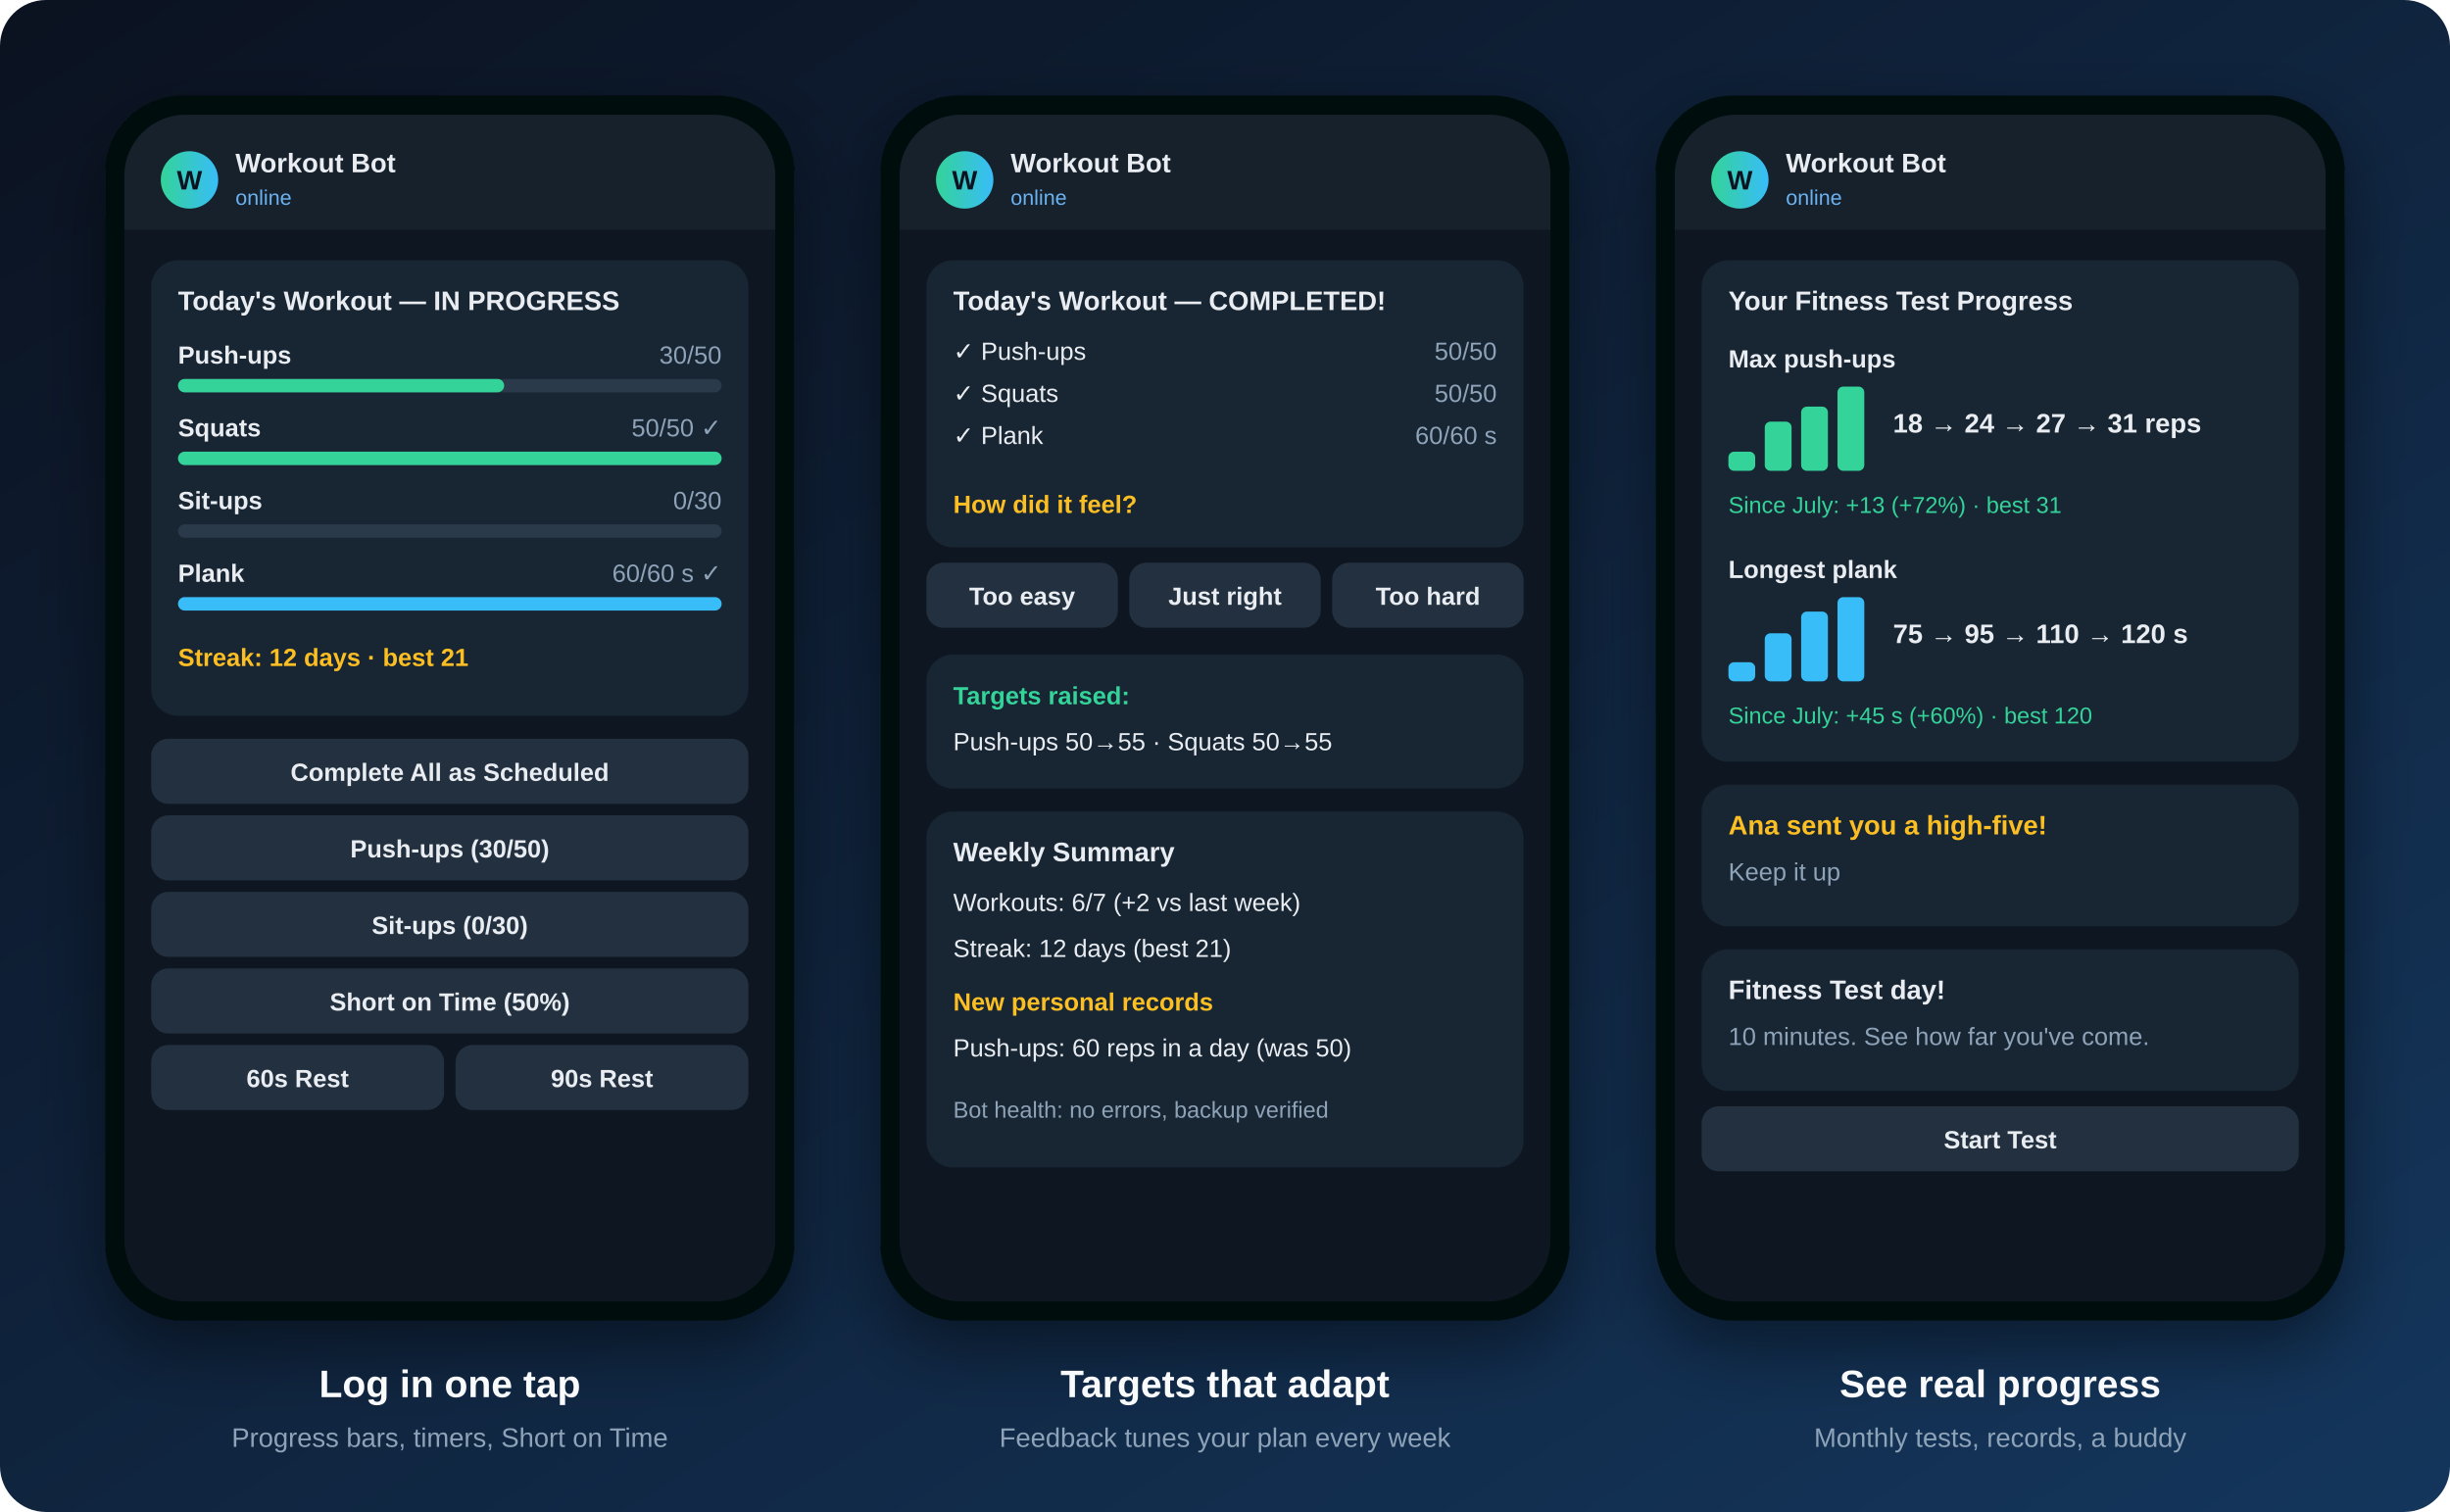
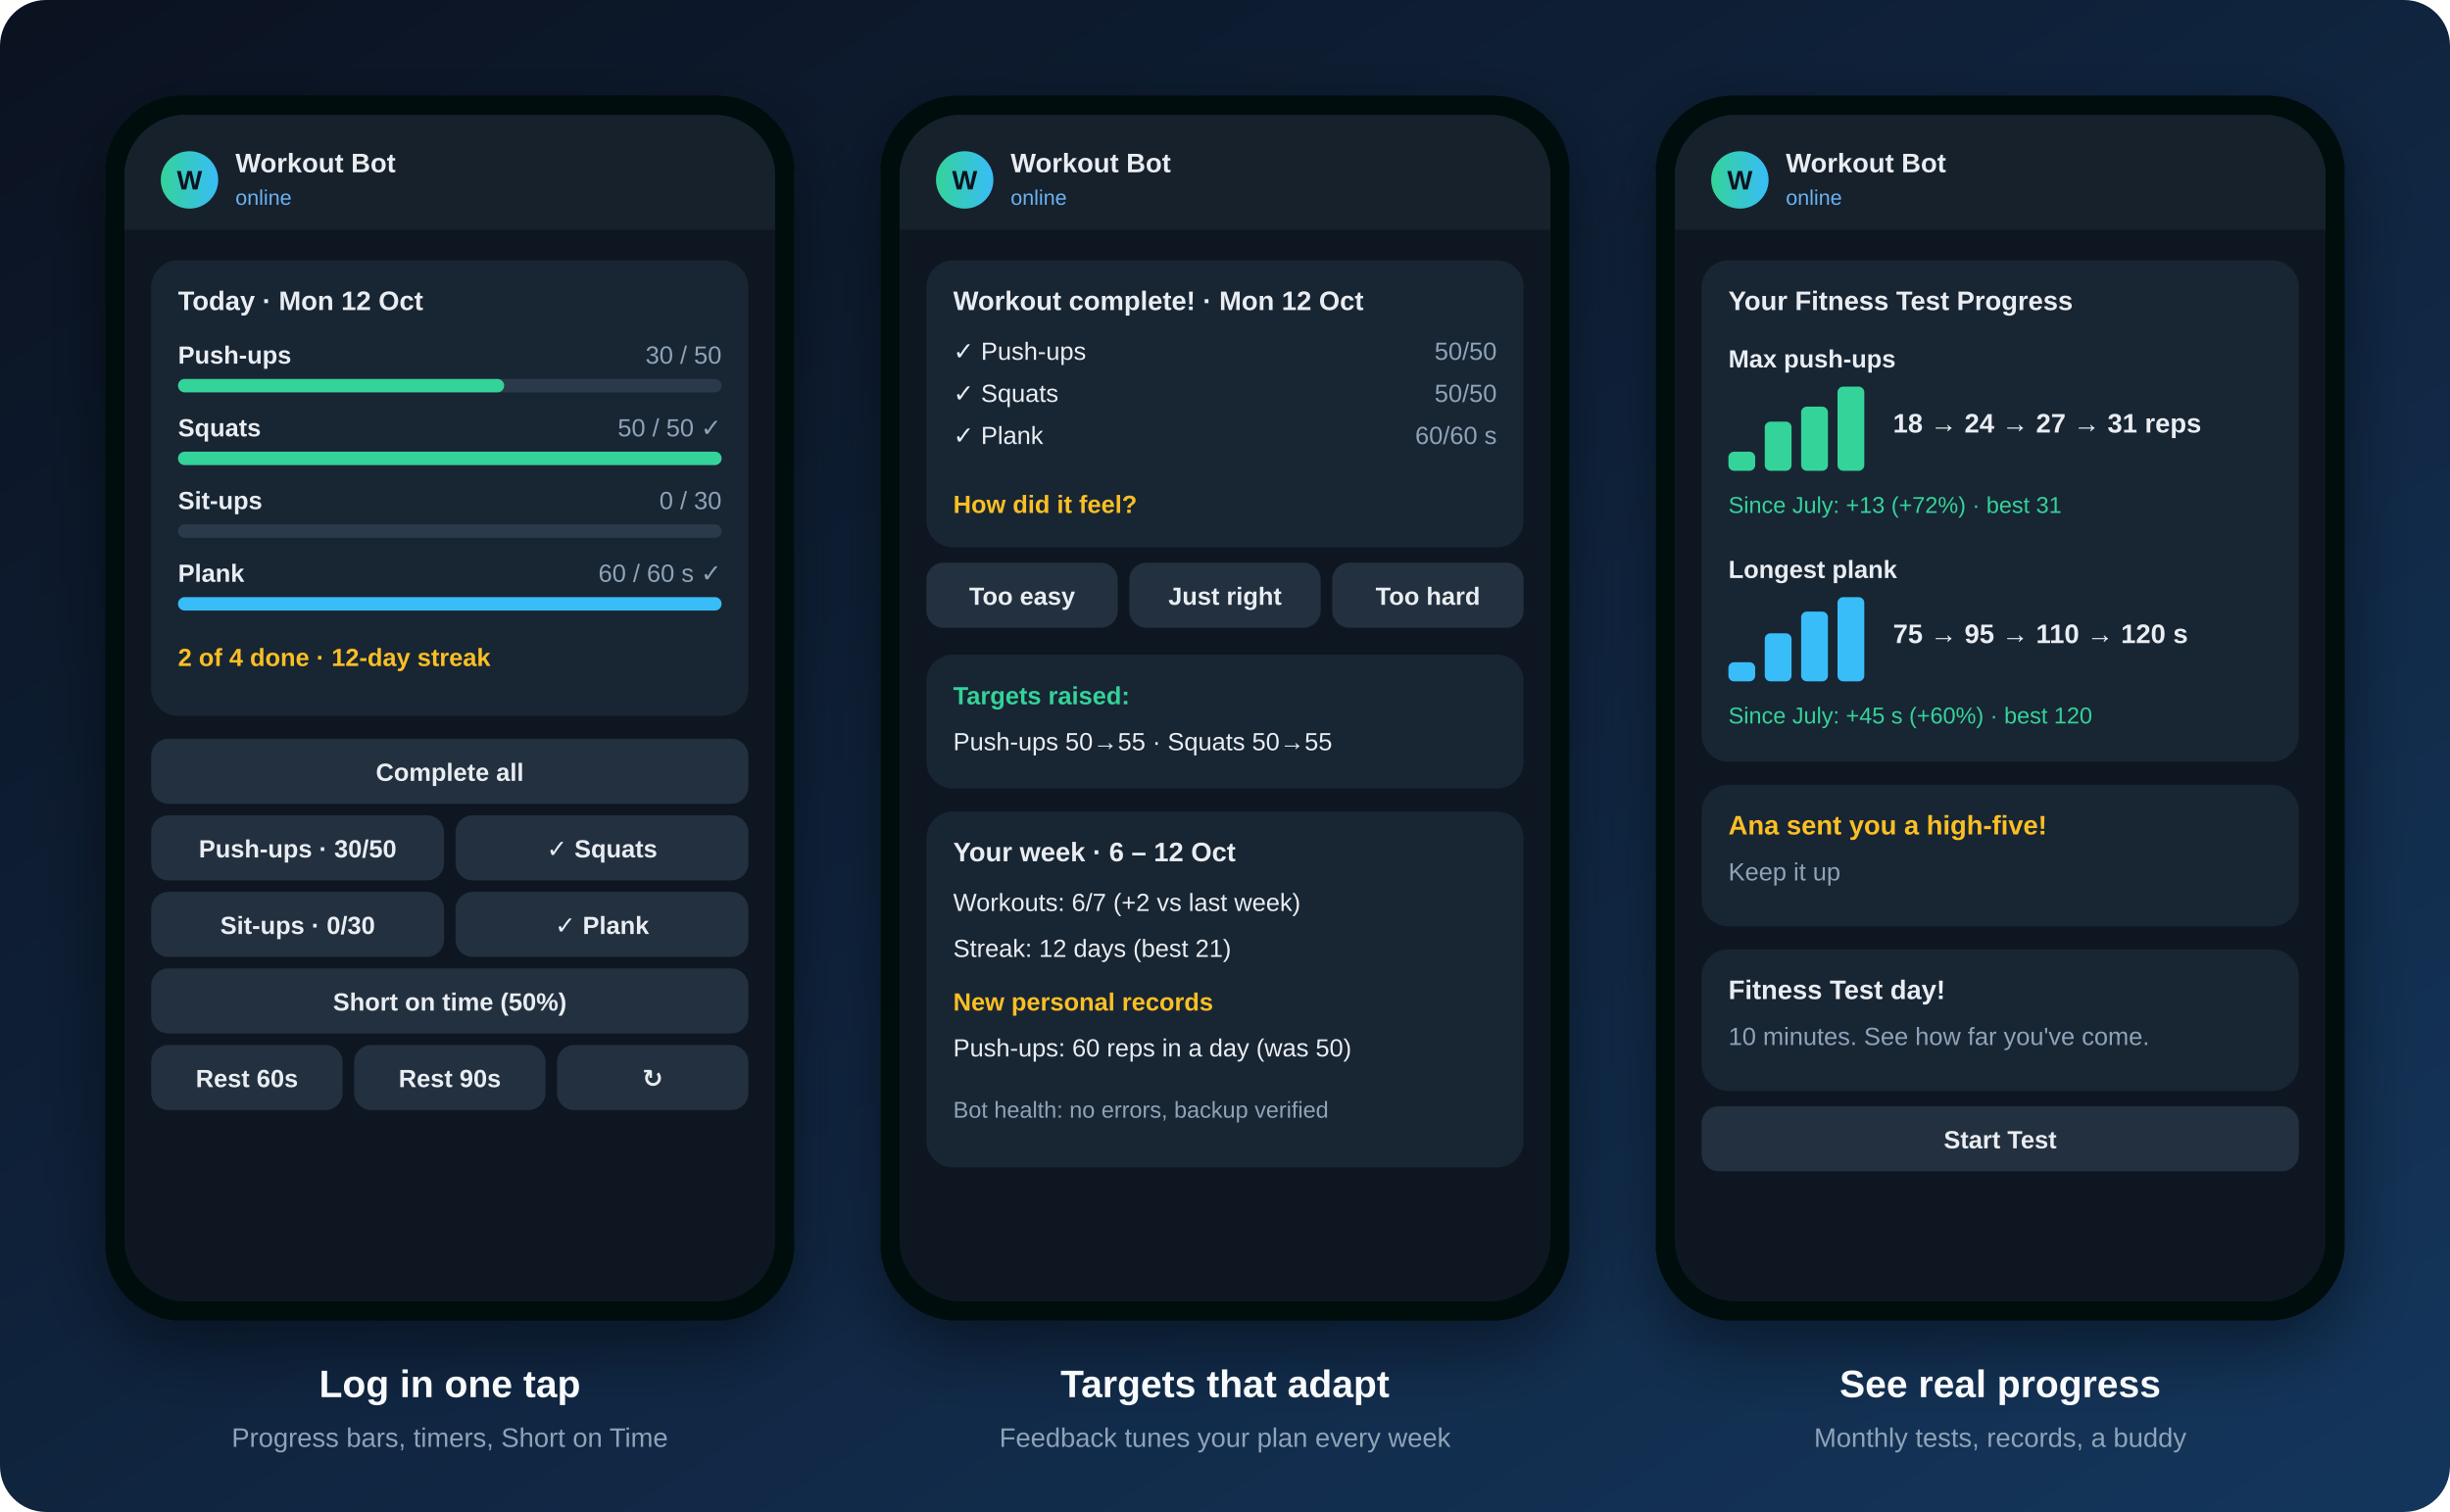
<svg xmlns="http://www.w3.org/2000/svg" width="1280" height="790" viewBox="0 0 1280 790" role="img" aria-label="Bot screens: today's workout, adaptive targets, fitness test progress">
  <defs>
    <linearGradient id="accent" x1="0" y1="0" x2="1" y2="0">
      <stop offset="0" stop-color="#34d399" />
      <stop offset="1" stop-color="#38bdf8" />
    </linearGradient>
    <linearGradient id="bg" x1="0" y1="0" x2="1" y2="1">
      <stop offset="0" stop-color="#0b1220" />
      <stop offset="1" stop-color="#14365c" />
    </linearGradient>
    <filter id="shadow" x="-20%" y="-20%" width="140%" height="140%">
      <feDropShadow dx="0" dy="14" stdDeviation="18" flood-color="#000" flood-opacity="0.45" />
    </filter>
  </defs>
  <rect x="0" y="0" width="1280" height="790" rx="24" fill="url(#bg)" />
  <g filter="url(#shadow)">
    <rect x="55" y="50" width="360" height="640" rx="40" fill="#05090f" />
  </g>
  <rect x="65" y="60" width="340" height="620" rx="32" fill="#0e1621" />
  <path d="M65 92 a32 32 0 0 1 32 -32 h276 a32 32 0 0 1 32 32 v28 h-340 z" fill="#17212b" />
  <circle cx="99" cy="94" r="15" fill="url(#accent)" />
  <text x="99" y="99" font-family="Segoe UI, Helvetica Neue, Arial, sans-serif" font-size="14" font-weight="700" fill="#0b1220" text-anchor="middle">W</text>
  <text x="123" y="90" font-family="Segoe UI, Helvetica Neue, Arial, sans-serif" font-size="14" font-weight="600" fill="#e9edf2" text-anchor="start">Workout Bot</text>
  <text x="123" y="107" font-family="Segoe UI, Helvetica Neue, Arial, sans-serif" font-size="11" font-weight="400" fill="#6ab2f2" text-anchor="start">online</text>
  <rect x="79" y="136" width="312" height="238" rx="14" fill="#182533" />
-   <text x="93" y="162" font-family="Segoe UI, Helvetica Neue, Arial, sans-serif" font-size="14" font-weight="700" fill="#e9edf2" text-anchor="start">Today's Workout — IN PROGRESS</text>
+   <text x="93" y="162" font-family="Segoe UI, Helvetica Neue, Arial, sans-serif" font-size="14" font-weight="700" fill="#e9edf2" text-anchor="start">Today · Mon 12 Oct</text>
  <text x="93" y="190" font-family="Segoe UI, Helvetica Neue, Arial, sans-serif" font-size="13" font-weight="600" fill="#e9edf2" text-anchor="start">Push-ups</text>
-   <text x="377" y="190" font-family="Segoe UI, Helvetica Neue, Arial, sans-serif" font-size="13" font-weight="400" fill="#8ea3b8" text-anchor="end">30/50</text>
+   <text x="377" y="190" font-family="Segoe UI, Helvetica Neue, Arial, sans-serif" font-size="13" font-weight="400" fill="#8ea3b8" text-anchor="end">30 / 50</text>
  <rect x="93" y="198" width="284" height="7" rx="3.5" fill="#2b3a4a" />
  <rect x="93" y="198" width="170.4" height="7" rx="3.5" fill="#34d399" />
  <text x="93" y="228" font-family="Segoe UI, Helvetica Neue, Arial, sans-serif" font-size="13" font-weight="600" fill="#e9edf2" text-anchor="start">Squats</text>
-   <text x="377" y="228" font-family="Segoe UI, Helvetica Neue, Arial, sans-serif" font-size="13" font-weight="400" fill="#8ea3b8" text-anchor="end">50/50  ✓</text>
+   <text x="377" y="228" font-family="Segoe UI, Helvetica Neue, Arial, sans-serif" font-size="13" font-weight="400" fill="#8ea3b8" text-anchor="end">50 / 50  ✓</text>
  <rect x="93" y="236" width="284" height="7" rx="3.5" fill="#2b3a4a" />
  <rect x="93" y="236" width="284" height="7" rx="3.5" fill="#34d399" />
  <text x="93" y="266" font-family="Segoe UI, Helvetica Neue, Arial, sans-serif" font-size="13" font-weight="600" fill="#e9edf2" text-anchor="start">Sit-ups</text>
-   <text x="377" y="266" font-family="Segoe UI, Helvetica Neue, Arial, sans-serif" font-size="13" font-weight="400" fill="#8ea3b8" text-anchor="end">0/30</text>
+   <text x="377" y="266" font-family="Segoe UI, Helvetica Neue, Arial, sans-serif" font-size="13" font-weight="400" fill="#8ea3b8" text-anchor="end">0 / 30</text>
  <rect x="93" y="274" width="284" height="7" rx="3.5" fill="#2b3a4a" />
  <text x="93" y="304" font-family="Segoe UI, Helvetica Neue, Arial, sans-serif" font-size="13" font-weight="600" fill="#e9edf2" text-anchor="start">Plank</text>
-   <text x="377" y="304" font-family="Segoe UI, Helvetica Neue, Arial, sans-serif" font-size="13" font-weight="400" fill="#8ea3b8" text-anchor="end">60/60 s  ✓</text>
+   <text x="377" y="304" font-family="Segoe UI, Helvetica Neue, Arial, sans-serif" font-size="13" font-weight="400" fill="#8ea3b8" text-anchor="end">60 / 60 s  ✓</text>
  <rect x="93" y="312" width="284" height="7" rx="3.5" fill="#2b3a4a" />
  <rect x="93" y="312" width="284" height="7" rx="3.5" fill="#38bdf8" />
-   <text x="93" y="348" font-family="Segoe UI, Helvetica Neue, Arial, sans-serif" font-size="13" font-weight="600" fill="#fbbf24" text-anchor="start">Streak: 12 days · best 21</text>
+   <text x="93" y="348" font-family="Segoe UI, Helvetica Neue, Arial, sans-serif" font-size="13" font-weight="600" fill="#fbbf24" text-anchor="start">2 of 4 done · 12-day streak</text>
  <rect x="79" y="386" width="312" height="34" rx="9" fill="#22303f" />
-   <text x="235.0" y="408.0" font-family="Segoe UI, Helvetica Neue, Arial, sans-serif" font-size="13" font-weight="600" fill="#e9edf2" text-anchor="middle">Complete All as Scheduled</text>
-   <rect x="79" y="426" width="312" height="34" rx="9" fill="#22303f" />
-   <text x="235.0" y="448.0" font-family="Segoe UI, Helvetica Neue, Arial, sans-serif" font-size="13" font-weight="600" fill="#e9edf2" text-anchor="middle">Push-ups (30/50)</text>
-   <rect x="79" y="466" width="312" height="34" rx="9" fill="#22303f" />
-   <text x="235.0" y="488.0" font-family="Segoe UI, Helvetica Neue, Arial, sans-serif" font-size="13" font-weight="600" fill="#e9edf2" text-anchor="middle">Sit-ups (0/30)</text>
+   <text x="235.0" y="408.0" font-family="Segoe UI, Helvetica Neue, Arial, sans-serif" font-size="13" font-weight="600" fill="#e9edf2" text-anchor="middle">Complete all</text>
+   <rect x="79" y="426" width="153.0" height="34" rx="9" fill="#22303f" />
+   <text x="155.5" y="448.0" font-family="Segoe UI, Helvetica Neue, Arial, sans-serif" font-size="13" font-weight="600" fill="#e9edf2" text-anchor="middle">Push-ups · 30/50</text>
+   <rect x="238.0" y="426" width="153.0" height="34" rx="9" fill="#22303f" />
+   <text x="314.5" y="448.0" font-family="Segoe UI, Helvetica Neue, Arial, sans-serif" font-size="13" font-weight="600" fill="#e9edf2" text-anchor="middle">✓ Squats</text>
+   <rect x="79" y="466" width="153.0" height="34" rx="9" fill="#22303f" />
+   <text x="155.5" y="488.0" font-family="Segoe UI, Helvetica Neue, Arial, sans-serif" font-size="13" font-weight="600" fill="#e9edf2" text-anchor="middle">Sit-ups · 0/30</text>
+   <rect x="238.0" y="466" width="153.0" height="34" rx="9" fill="#22303f" />
+   <text x="314.5" y="488.0" font-family="Segoe UI, Helvetica Neue, Arial, sans-serif" font-size="13" font-weight="600" fill="#e9edf2" text-anchor="middle">✓ Plank</text>
  <rect x="79" y="506" width="312" height="34" rx="9" fill="#22303f" />
-   <text x="235.0" y="528.0" font-family="Segoe UI, Helvetica Neue, Arial, sans-serif" font-size="13" font-weight="600" fill="#e9edf2" text-anchor="middle">Short on Time (50%)</text>
-   <rect x="79" y="546" width="153.0" height="34" rx="9" fill="#22303f" />
-   <text x="155.5" y="568.0" font-family="Segoe UI, Helvetica Neue, Arial, sans-serif" font-size="13" font-weight="600" fill="#e9edf2" text-anchor="middle">60s Rest</text>
-   <rect x="238.0" y="546" width="153.0" height="34" rx="9" fill="#22303f" />
-   <text x="314.5" y="568.0" font-family="Segoe UI, Helvetica Neue, Arial, sans-serif" font-size="13" font-weight="600" fill="#e9edf2" text-anchor="middle">90s Rest</text>
+   <text x="235.0" y="528.0" font-family="Segoe UI, Helvetica Neue, Arial, sans-serif" font-size="13" font-weight="600" fill="#e9edf2" text-anchor="middle">Short on time (50%)</text>
+   <rect x="79.0" y="546" width="100.0" height="34" rx="9" fill="#22303f" />
+   <text x="129.0" y="568.0" font-family="Segoe UI, Helvetica Neue, Arial, sans-serif" font-size="13" font-weight="600" fill="#e9edf2" text-anchor="middle">Rest 60s</text>
+   <rect x="185.0" y="546" width="100.0" height="34" rx="9" fill="#22303f" />
+   <text x="235.0" y="568.0" font-family="Segoe UI, Helvetica Neue, Arial, sans-serif" font-size="13" font-weight="600" fill="#e9edf2" text-anchor="middle">Rest 90s</text>
+   <rect x="291.0" y="546" width="100.0" height="34" rx="9" fill="#22303f" />
+   <text x="341.0" y="568.0" font-family="Segoe UI, Helvetica Neue, Arial, sans-serif" font-size="13" font-weight="600" fill="#e9edf2" text-anchor="middle">↻</text>
  <text x="235.0" y="730" font-family="Segoe UI, Helvetica Neue, Arial, sans-serif" font-size="20" font-weight="700" fill="#f8fafc" text-anchor="middle">Log in one tap</text>
  <text x="235.0" y="756" font-family="Segoe UI, Helvetica Neue, Arial, sans-serif" font-size="14" font-weight="400" fill="#8ea3b8" text-anchor="middle">Progress bars, timers, Short on Time</text>
  <g filter="url(#shadow)">
    <rect x="460" y="50" width="360" height="640" rx="40" fill="#05090f" />
  </g>
  <rect x="470" y="60" width="340" height="620" rx="32" fill="#0e1621" />
  <path d="M470 92 a32 32 0 0 1 32 -32 h276 a32 32 0 0 1 32 32 v28 h-340 z" fill="#17212b" />
  <circle cx="504" cy="94" r="15" fill="url(#accent)" />
  <text x="504" y="99" font-family="Segoe UI, Helvetica Neue, Arial, sans-serif" font-size="14" font-weight="700" fill="#0b1220" text-anchor="middle">W</text>
  <text x="528" y="90" font-family="Segoe UI, Helvetica Neue, Arial, sans-serif" font-size="14" font-weight="600" fill="#e9edf2" text-anchor="start">Workout Bot</text>
  <text x="528" y="107" font-family="Segoe UI, Helvetica Neue, Arial, sans-serif" font-size="11" font-weight="400" fill="#6ab2f2" text-anchor="start">online</text>
  <rect x="484" y="136" width="312" height="150" rx="14" fill="#182533" />
-   <text x="498" y="162" font-family="Segoe UI, Helvetica Neue, Arial, sans-serif" font-size="14" font-weight="700" fill="#e9edf2" text-anchor="start">Today's Workout — COMPLETED!</text>
+   <text x="498" y="162" font-family="Segoe UI, Helvetica Neue, Arial, sans-serif" font-size="14" font-weight="700" fill="#e9edf2" text-anchor="start">Workout complete! · Mon 12 Oct</text>
  <text x="498" y="188" font-family="Segoe UI, Helvetica Neue, Arial, sans-serif" font-size="13" font-weight="400" fill="#e9edf2" text-anchor="start">✓  Push-ups</text>
  <text x="782" y="188" font-family="Segoe UI, Helvetica Neue, Arial, sans-serif" font-size="13" font-weight="400" fill="#8ea3b8" text-anchor="end">50/50</text>
  <text x="498" y="210" font-family="Segoe UI, Helvetica Neue, Arial, sans-serif" font-size="13" font-weight="400" fill="#e9edf2" text-anchor="start">✓  Squats</text>
  <text x="782" y="210" font-family="Segoe UI, Helvetica Neue, Arial, sans-serif" font-size="13" font-weight="400" fill="#8ea3b8" text-anchor="end">50/50</text>
  <text x="498" y="232" font-family="Segoe UI, Helvetica Neue, Arial, sans-serif" font-size="13" font-weight="400" fill="#e9edf2" text-anchor="start">✓  Plank</text>
  <text x="782" y="232" font-family="Segoe UI, Helvetica Neue, Arial, sans-serif" font-size="13" font-weight="400" fill="#8ea3b8" text-anchor="end">60/60 s</text>
  <text x="498" y="268" font-family="Segoe UI, Helvetica Neue, Arial, sans-serif" font-size="13" font-weight="700" fill="#fbbf24" text-anchor="start">How did it feel?</text>
  <rect x="484.0" y="294" width="100.0" height="34" rx="9" fill="#22303f" />
  <text x="534.0" y="316.0" font-family="Segoe UI, Helvetica Neue, Arial, sans-serif" font-size="13" font-weight="600" fill="#e9edf2" text-anchor="middle">Too easy</text>
  <rect x="590.0" y="294" width="100.0" height="34" rx="9" fill="#22303f" />
  <text x="640.0" y="316.0" font-family="Segoe UI, Helvetica Neue, Arial, sans-serif" font-size="13" font-weight="600" fill="#e9edf2" text-anchor="middle">Just right</text>
  <rect x="696.0" y="294" width="100.0" height="34" rx="9" fill="#22303f" />
  <text x="746.0" y="316.0" font-family="Segoe UI, Helvetica Neue, Arial, sans-serif" font-size="13" font-weight="600" fill="#e9edf2" text-anchor="middle">Too hard</text>
  <rect x="484" y="342" width="312" height="70" rx="14" fill="#182533" />
  <text x="498" y="368" font-family="Segoe UI, Helvetica Neue, Arial, sans-serif" font-size="13" font-weight="700" fill="#34d399" text-anchor="start">Targets raised:</text>
  <text x="498" y="392" font-family="Segoe UI, Helvetica Neue, Arial, sans-serif" font-size="13" font-weight="400" fill="#e9edf2" text-anchor="start">Push-ups 50→55 · Squats 50→55</text>
  <rect x="484" y="424" width="312" height="186" rx="14" fill="#182533" />
-   <text x="498" y="450" font-family="Segoe UI, Helvetica Neue, Arial, sans-serif" font-size="14" font-weight="700" fill="#e9edf2" text-anchor="start">Weekly Summary</text>
+   <text x="498" y="450" font-family="Segoe UI, Helvetica Neue, Arial, sans-serif" font-size="14" font-weight="700" fill="#e9edf2" text-anchor="start">Your week · 6 – 12 Oct</text>
  <text x="498" y="476" font-family="Segoe UI, Helvetica Neue, Arial, sans-serif" font-size="13" font-weight="400" fill="#e9edf2" text-anchor="start">Workouts: 6/7  (+2 vs last week)</text>
  <text x="498" y="500" font-family="Segoe UI, Helvetica Neue, Arial, sans-serif" font-size="13" font-weight="400" fill="#e9edf2" text-anchor="start">Streak: 12 days (best 21)</text>
  <text x="498" y="528" font-family="Segoe UI, Helvetica Neue, Arial, sans-serif" font-size="13" font-weight="700" fill="#fbbf24" text-anchor="start">New personal records</text>
  <text x="498" y="552" font-family="Segoe UI, Helvetica Neue, Arial, sans-serif" font-size="13" font-weight="400" fill="#e9edf2" text-anchor="start">Push-ups: 60 reps in a day (was 50)</text>
  <text x="498" y="584" font-family="Segoe UI, Helvetica Neue, Arial, sans-serif" font-size="12" font-weight="400" fill="#8ea3b8" text-anchor="start">Bot health: no errors, backup verified</text>
  <text x="640.0" y="730" font-family="Segoe UI, Helvetica Neue, Arial, sans-serif" font-size="20" font-weight="700" fill="#f8fafc" text-anchor="middle">Targets that adapt</text>
  <text x="640.0" y="756" font-family="Segoe UI, Helvetica Neue, Arial, sans-serif" font-size="14" font-weight="400" fill="#8ea3b8" text-anchor="middle">Feedback tunes your plan every week</text>
  <g filter="url(#shadow)">
    <rect x="865" y="50" width="360" height="640" rx="40" fill="#05090f" />
  </g>
  <rect x="875" y="60" width="340" height="620" rx="32" fill="#0e1621" />
  <path d="M875 92 a32 32 0 0 1 32 -32 h276 a32 32 0 0 1 32 32 v28 h-340 z" fill="#17212b" />
  <circle cx="909" cy="94" r="15" fill="url(#accent)" />
  <text x="909" y="99" font-family="Segoe UI, Helvetica Neue, Arial, sans-serif" font-size="14" font-weight="700" fill="#0b1220" text-anchor="middle">W</text>
  <text x="933" y="90" font-family="Segoe UI, Helvetica Neue, Arial, sans-serif" font-size="14" font-weight="600" fill="#e9edf2" text-anchor="start">Workout Bot</text>
  <text x="933" y="107" font-family="Segoe UI, Helvetica Neue, Arial, sans-serif" font-size="11" font-weight="400" fill="#6ab2f2" text-anchor="start">online</text>
  <rect x="889" y="136" width="312" height="262" rx="14" fill="#182533" />
  <text x="903" y="162" font-family="Segoe UI, Helvetica Neue, Arial, sans-serif" font-size="14" font-weight="700" fill="#e9edf2" text-anchor="start">Your Fitness Test Progress</text>
  <text x="903" y="192" font-family="Segoe UI, Helvetica Neue, Arial, sans-serif" font-size="13" font-weight="600" fill="#e9edf2" text-anchor="start">Max push-ups</text>
  <rect x="903" y="236.0" width="14" height="10.0" rx="3" fill="#34d399" />
  <rect x="922" y="220.308" width="14" height="25.692" rx="3" fill="#34d399" />
  <rect x="941" y="212.462" width="14" height="33.538" rx="3" fill="#34d399" />
  <rect x="960" y="202.0" width="14" height="44.0" rx="3" fill="#34d399" />
  <text x="989" y="226" font-family="Segoe UI, Helvetica Neue, Arial, sans-serif" font-size="14" font-weight="700" fill="#e9edf2" text-anchor="start">18 → 24 → 27 → 31 reps</text>
  <text x="903" y="268" font-family="Segoe UI, Helvetica Neue, Arial, sans-serif" font-size="12" font-weight="400" fill="#34d399" text-anchor="start">Since July: +13 (+72%) · best 31</text>
  <text x="903" y="302" font-family="Segoe UI, Helvetica Neue, Arial, sans-serif" font-size="13" font-weight="600" fill="#e9edf2" text-anchor="start">Longest plank</text>
  <rect x="903" y="346.0" width="14" height="10.0" rx="3" fill="#38bdf8" />
  <rect x="922" y="330.889" width="14" height="25.111" rx="3" fill="#38bdf8" />
  <rect x="941" y="319.556" width="14" height="36.444" rx="3" fill="#38bdf8" />
  <rect x="960" y="312.0" width="14" height="44.0" rx="3" fill="#38bdf8" />
  <text x="989" y="336" font-family="Segoe UI, Helvetica Neue, Arial, sans-serif" font-size="14" font-weight="700" fill="#e9edf2" text-anchor="start">75 → 95 → 110 → 120 s</text>
  <text x="903" y="378" font-family="Segoe UI, Helvetica Neue, Arial, sans-serif" font-size="12" font-weight="400" fill="#34d399" text-anchor="start">Since July: +45 s (+60%) · best 120</text>
  <rect x="889" y="410" width="312" height="74" rx="14" fill="#182533" />
  <text x="903" y="436" font-family="Segoe UI, Helvetica Neue, Arial, sans-serif" font-size="14" font-weight="700" fill="#fbbf24" text-anchor="start">Ana sent you a high-five!</text>
  <text x="903" y="460" font-family="Segoe UI, Helvetica Neue, Arial, sans-serif" font-size="13" font-weight="400" fill="#8ea3b8" text-anchor="start">Keep it up</text>
  <rect x="889" y="496" width="312" height="74" rx="14" fill="#182533" />
  <text x="903" y="522" font-family="Segoe UI, Helvetica Neue, Arial, sans-serif" font-size="14" font-weight="700" fill="#e9edf2" text-anchor="start">Fitness Test day!</text>
  <text x="903" y="546" font-family="Segoe UI, Helvetica Neue, Arial, sans-serif" font-size="13" font-weight="400" fill="#8ea3b8" text-anchor="start">10 minutes. See how far you've come.</text>
  <rect x="889" y="578" width="312" height="34" rx="9" fill="#22303f" />
  <text x="1045.0" y="600.0" font-family="Segoe UI, Helvetica Neue, Arial, sans-serif" font-size="13" font-weight="600" fill="#e9edf2" text-anchor="middle">Start Test</text>
  <text x="1045.0" y="730" font-family="Segoe UI, Helvetica Neue, Arial, sans-serif" font-size="20" font-weight="700" fill="#f8fafc" text-anchor="middle">See real progress</text>
  <text x="1045.0" y="756" font-family="Segoe UI, Helvetica Neue, Arial, sans-serif" font-size="14" font-weight="400" fill="#8ea3b8" text-anchor="middle">Monthly tests, records, a buddy</text>
</svg>
